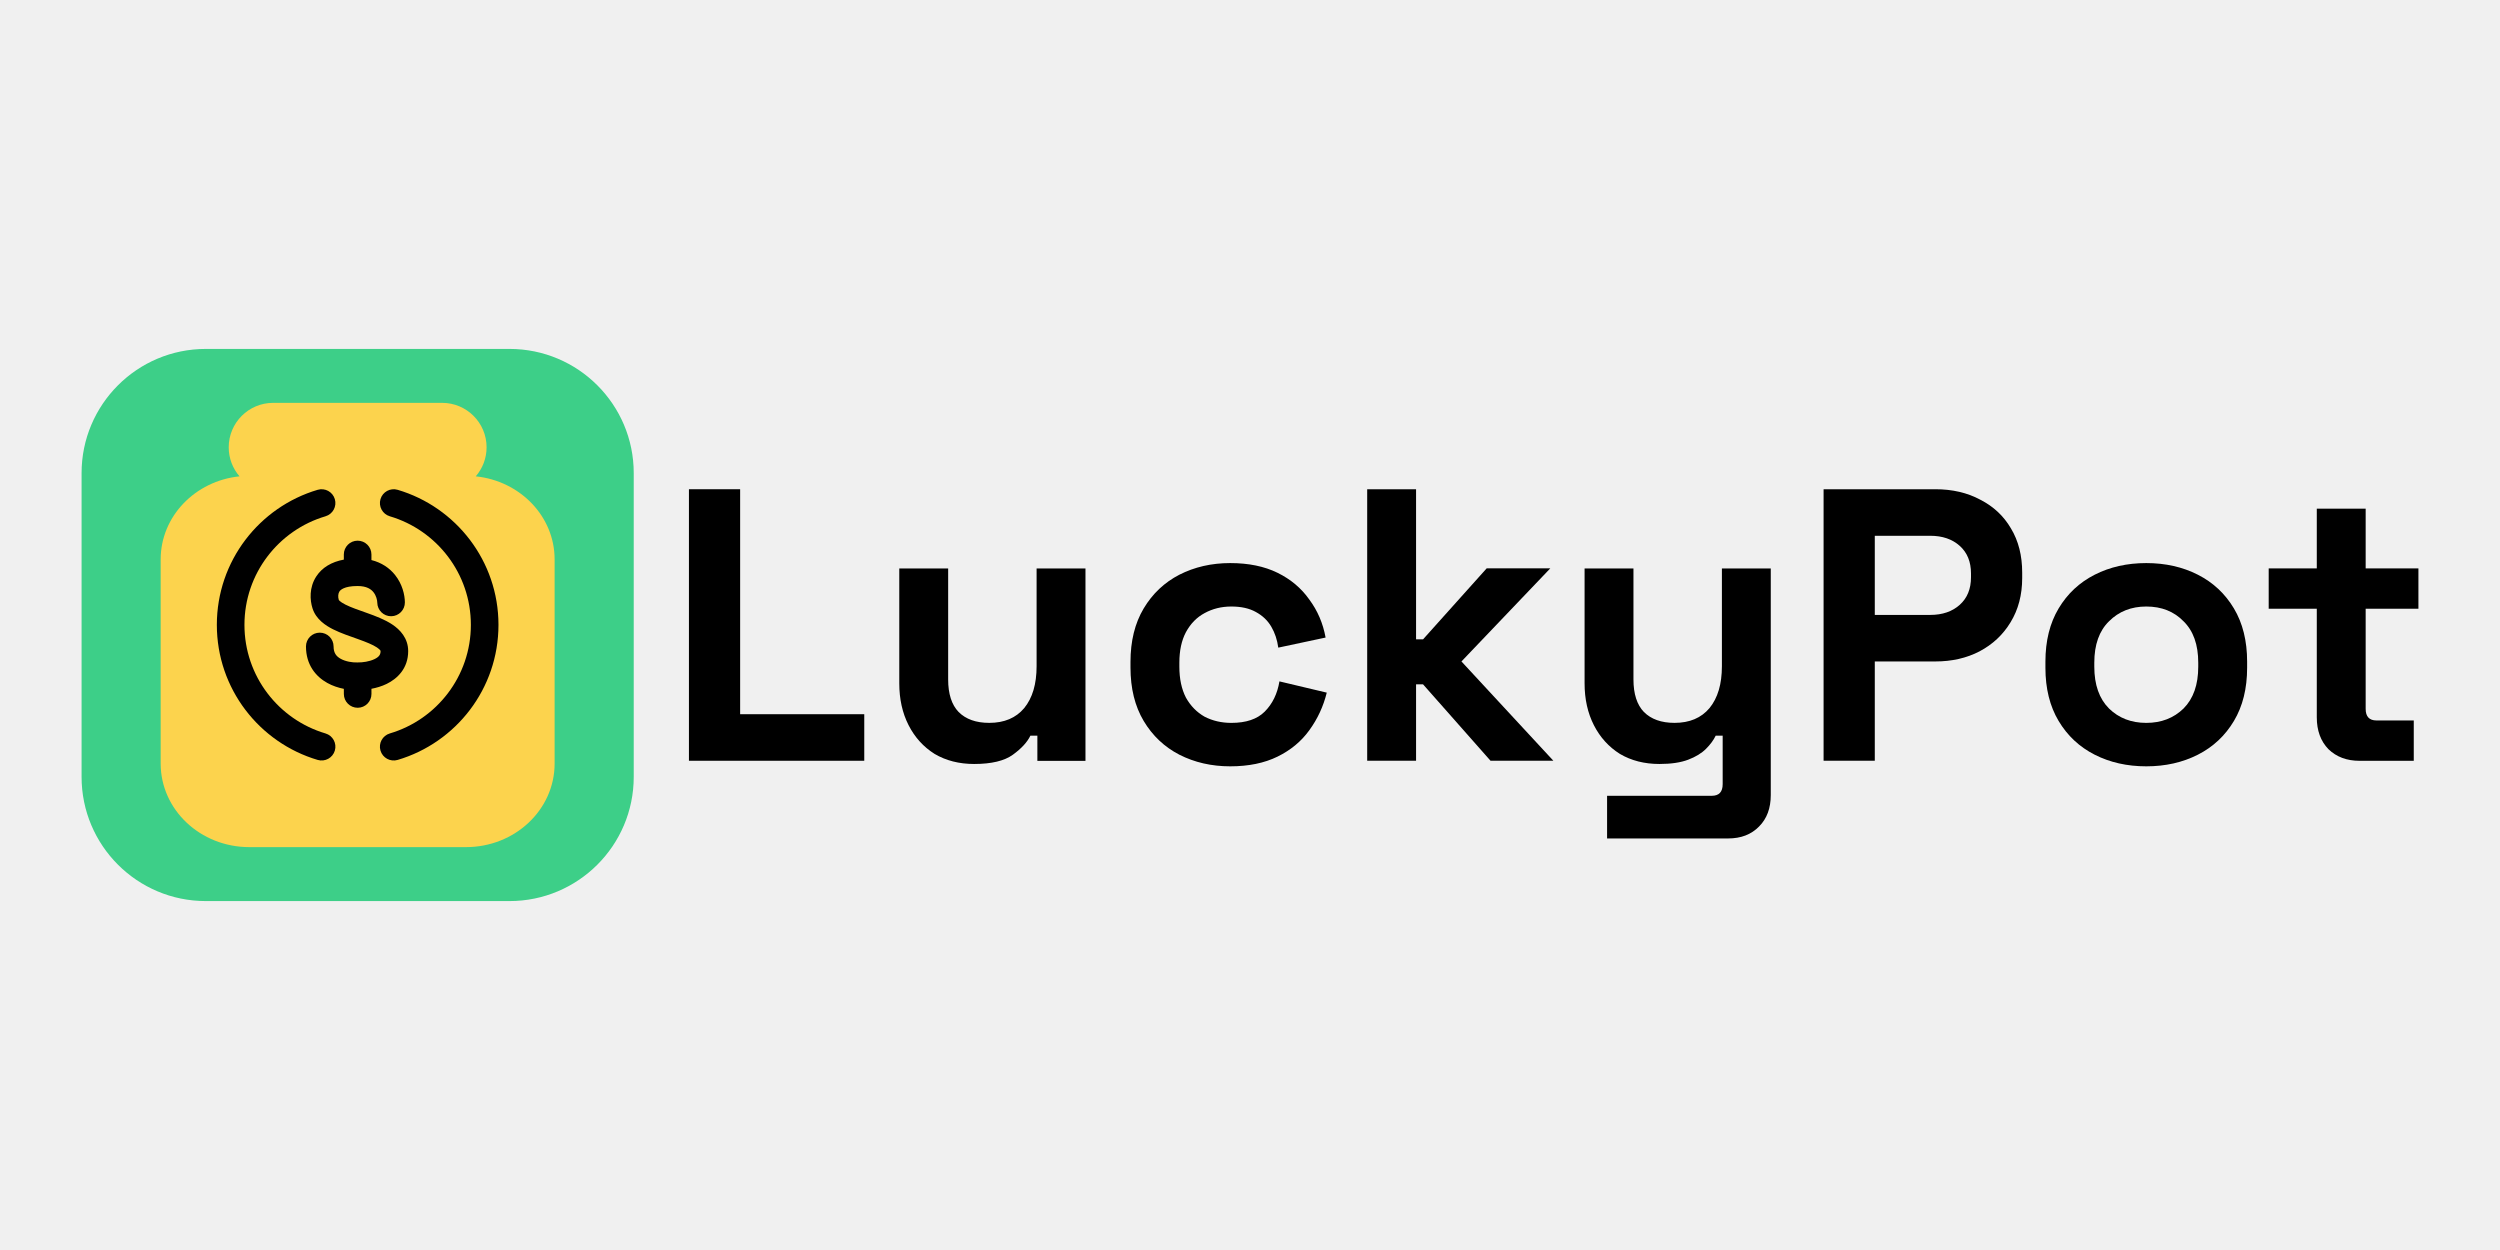
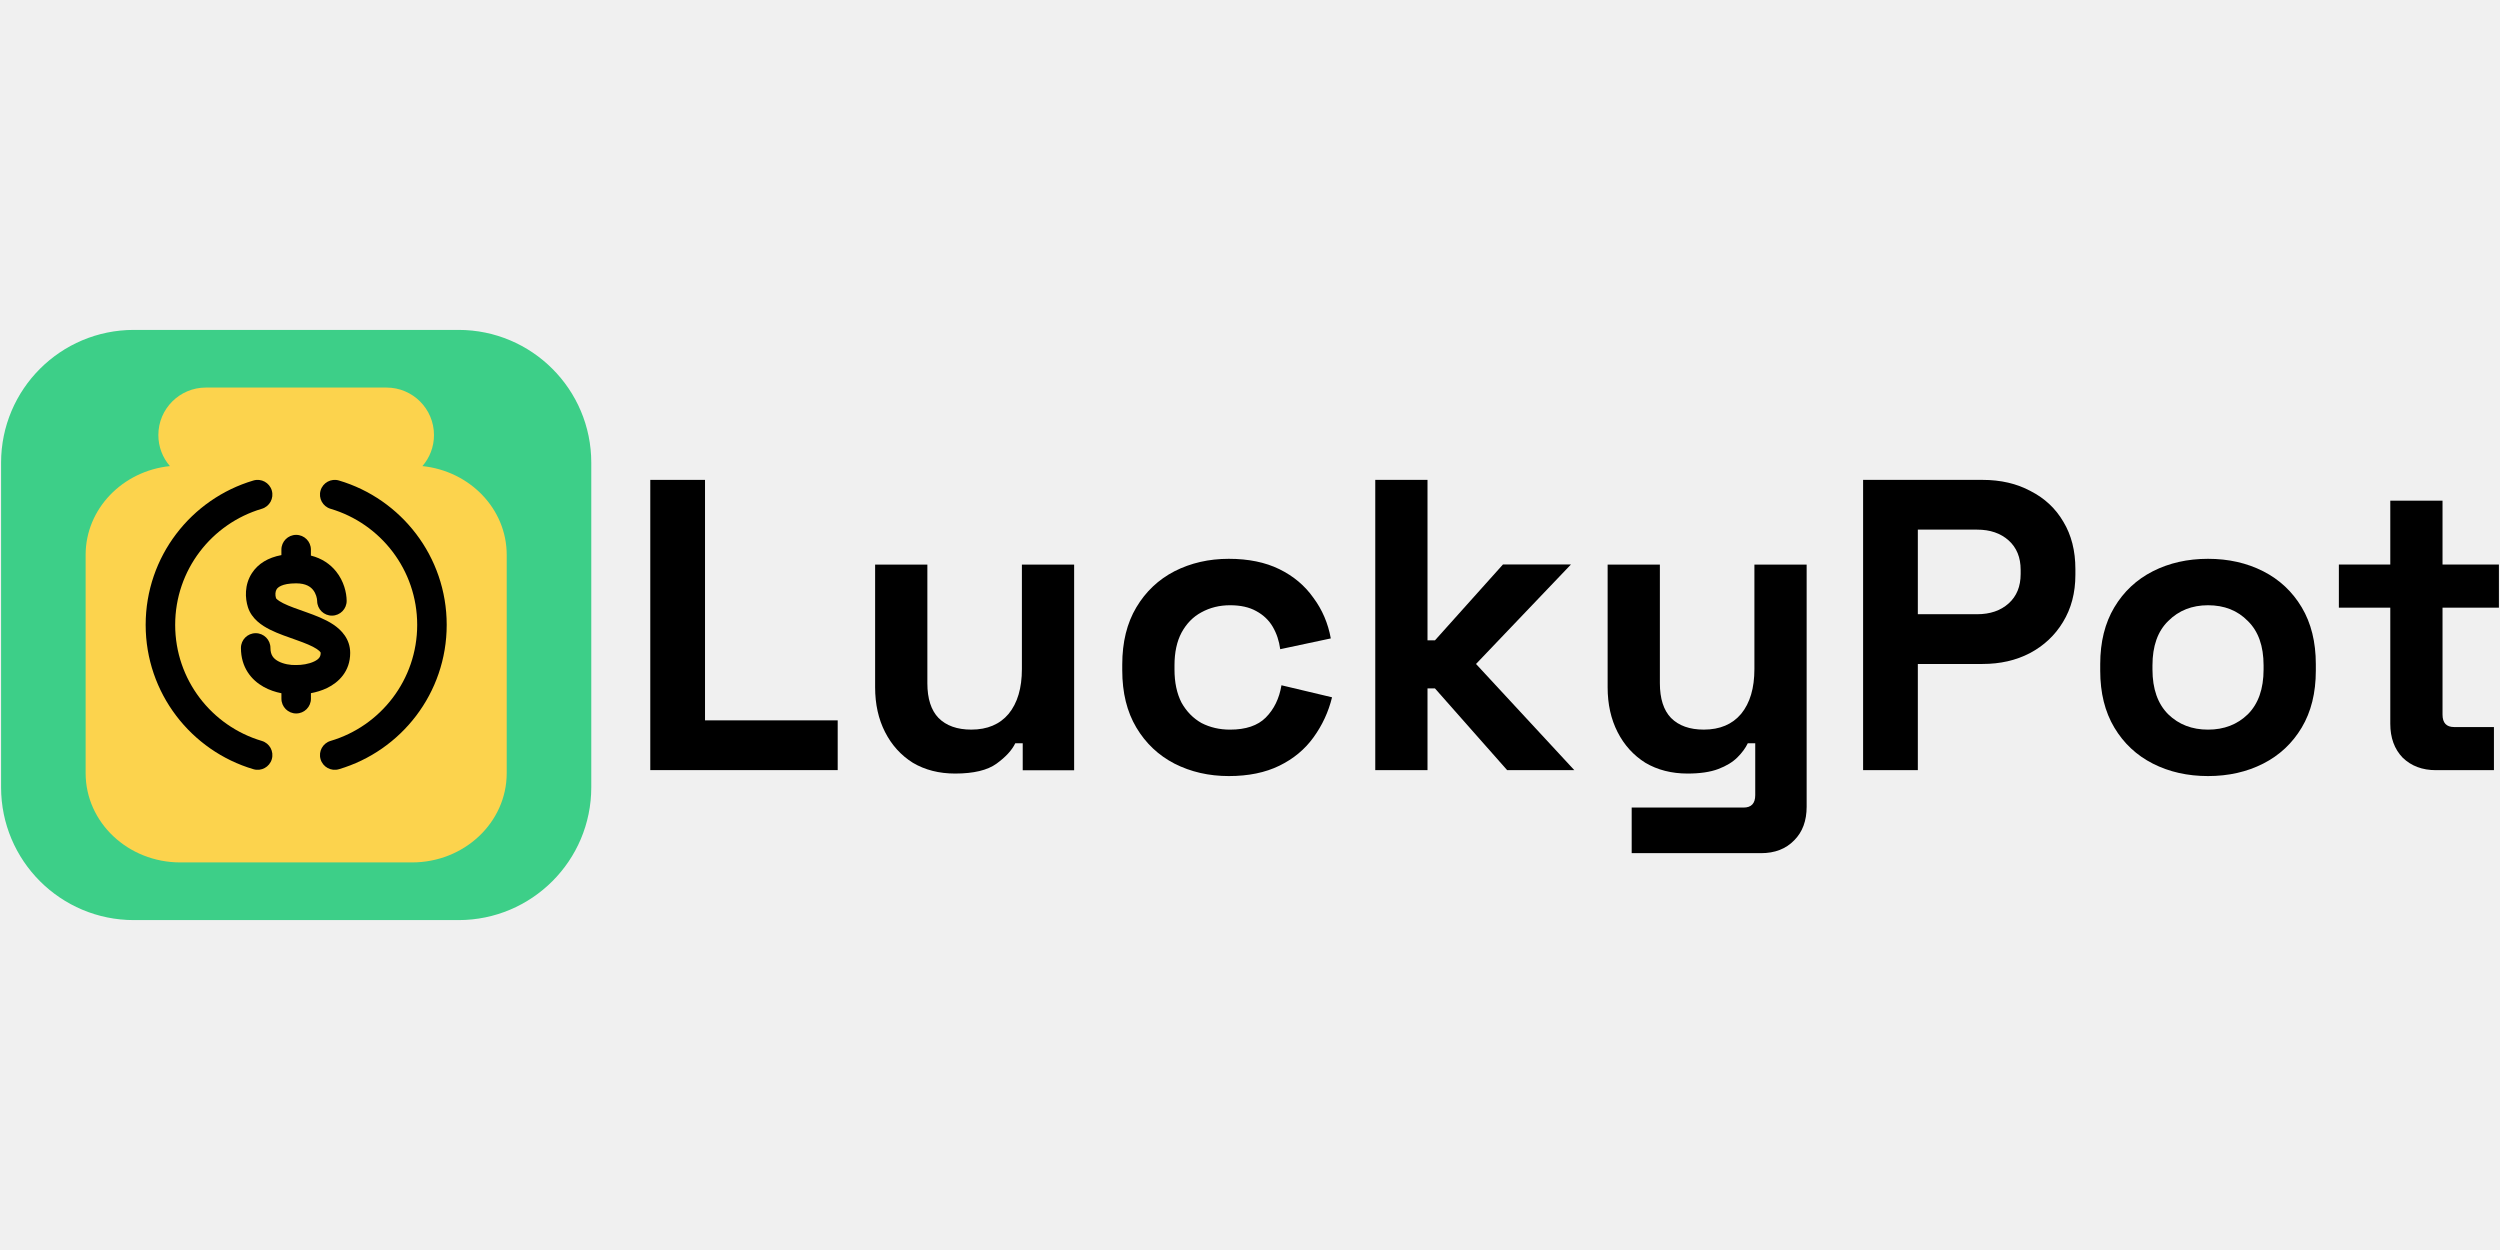
- <svg xmlns="http://www.w3.org/2000/svg" width="1024" height="512" viewBox="0 0 1024 512" fill="none">
+ <svg xmlns="http://www.w3.org/2000/svg" width="1024" height="512" viewBox="33 143 958 226" fill="none">
  <g clip-path="url(#clip0_4324_60)">
    <path d="M966.434 311.627C961.244 311.627 957.007 310.038 953.724 306.861C950.546 303.577 948.957 299.234 948.957 293.833V249.346H929.256V232.823H948.957V208.356H968.976V232.823H990.584V249.346H968.976V290.337C968.976 293.515 970.459 295.104 973.425 295.104H988.677V311.627H966.434Z" fill="black" />
    <path d="M879.114 313.889C871.276 313.889 864.232 312.301 857.983 309.123C851.733 305.946 846.808 301.338 843.207 295.301C839.605 289.263 837.805 282.008 837.805 273.534V270.992C837.805 262.519 839.605 255.263 843.207 249.226C846.808 243.188 851.733 238.581 857.983 235.403C864.232 232.226 871.276 230.637 879.114 230.637C886.952 230.637 893.996 232.226 900.245 235.403C906.494 238.581 911.42 243.188 915.021 249.226C918.622 255.263 920.423 262.519 920.423 270.992V273.534C920.423 282.008 918.622 289.263 915.021 295.301C911.42 301.338 906.494 305.946 900.245 309.123C893.996 312.301 886.952 313.889 879.114 313.889ZM879.114 296.095C885.257 296.095 890.341 294.135 894.366 290.216C898.391 286.192 900.404 280.472 900.404 273.058V271.469C900.404 264.054 898.391 258.388 894.366 254.469C890.447 250.444 885.363 248.431 879.114 248.431C872.97 248.431 867.886 250.444 863.861 254.469C859.836 258.388 857.824 264.054 857.824 271.469V273.058C857.824 280.472 859.836 286.192 863.861 290.216C867.886 294.135 872.97 296.095 879.114 296.095Z" fill="black" />
    <path d="M746.941 311.606V200.391H792.699C799.69 200.391 805.833 201.821 811.129 204.68C816.531 207.434 820.715 211.353 823.681 216.437C826.753 221.522 828.289 227.559 828.289 234.55V236.774C828.289 243.659 826.7 249.696 823.522 254.886C820.45 259.97 816.214 263.942 810.812 266.802C805.516 269.556 799.478 270.933 792.699 270.933H767.914V311.606H746.941ZM767.914 251.868H790.634C795.612 251.868 799.637 250.491 802.709 247.737C805.78 244.983 807.316 241.223 807.316 236.456V234.867C807.316 230.101 805.78 226.341 802.709 223.587C799.637 220.833 795.612 219.456 790.634 219.456H767.914V251.868Z" fill="black" />
    <path d="M658.26 343.432V325.955H701.158C704.124 325.955 705.607 324.366 705.607 321.188V301.329H702.747C701.899 303.129 700.575 304.93 698.775 306.73C696.974 308.531 694.538 310.014 691.466 311.179C688.395 312.344 684.475 312.927 679.709 312.927C673.566 312.927 668.164 311.55 663.503 308.796C658.949 305.936 655.4 302.017 652.858 297.039C650.316 292.061 649.045 286.341 649.045 279.88V232.852H669.064V278.291C669.064 284.223 670.494 288.671 673.354 291.637C676.32 294.603 680.503 296.086 685.905 296.086C692.049 296.086 696.815 294.073 700.205 290.048C703.594 285.917 705.289 280.198 705.289 272.889V232.852H725.308V325.637C725.308 331.039 723.719 335.329 720.541 338.506C717.364 341.79 713.127 343.432 707.831 343.432H658.26Z" fill="black" />
    <path d="M560.002 311.606V200.391H580.021V261.877H582.881L608.937 232.802H634.994L598.61 270.933L636.265 311.606H610.526L582.881 280.307H580.021V311.606H560.002Z" fill="black" />
    <path d="M503.879 313.889C496.253 313.889 489.315 312.301 483.066 309.123C476.923 305.946 472.05 301.338 468.449 295.301C464.848 289.263 463.047 281.955 463.047 273.375V271.151C463.047 262.571 464.848 255.263 468.449 249.226C472.05 243.188 476.923 238.581 483.066 235.403C489.315 232.226 496.253 230.637 503.879 230.637C511.4 230.637 517.861 231.961 523.263 234.609C528.665 237.257 533.008 240.911 536.291 245.571C539.681 250.126 541.905 255.316 542.964 261.142L523.581 265.272C523.157 262.095 522.204 259.235 520.721 256.693C519.238 254.151 517.119 252.138 514.366 250.656C511.718 249.173 508.381 248.431 504.356 248.431C500.331 248.431 496.677 249.332 493.393 251.132C490.216 252.827 487.673 255.422 485.767 258.917C483.966 262.307 483.066 266.491 483.066 271.469V273.058C483.066 278.036 483.966 282.273 485.767 285.768C487.673 289.157 490.216 291.752 493.393 293.553C496.677 295.248 500.331 296.095 504.356 296.095C510.393 296.095 514.948 294.559 518.02 291.487C521.197 288.31 523.21 284.179 524.057 279.095L543.441 283.702C542.064 289.316 539.681 294.453 536.291 299.114C533.008 303.668 528.665 307.27 523.263 309.917C517.861 312.565 511.4 313.889 503.879 313.889Z" fill="black" />
    <path d="M399.01 312.927C392.866 312.927 387.464 311.55 382.804 308.796C378.249 305.936 374.701 302.017 372.159 297.039C369.617 292.061 368.346 286.341 368.346 279.88V232.852H388.365V278.291C388.365 284.223 389.795 288.671 392.655 291.637C395.62 294.603 399.804 296.086 405.206 296.086C411.35 296.086 416.116 294.073 419.505 290.048C422.895 285.917 424.59 280.198 424.59 272.889V232.852H444.609V311.656H424.907V301.329H422.048C420.777 303.977 418.393 306.572 414.898 309.114C411.403 311.656 406.106 312.927 399.01 312.927Z" fill="black" />
    <path d="M282.189 311.606V200.391H303.162V292.541H354.004V311.606H282.189Z" fill="black" />
    <path d="M33.414 193.805C33.414 165.701 56.197 142.918 84.301 142.918H208.691C236.795 142.918 259.578 165.701 259.578 193.805V318.195C259.578 346.299 236.795 369.082 208.691 369.082H84.301C56.197 369.082 33.414 346.299 33.414 318.195V193.805Z" fill="#3DCF88" />
    <path d="M199.304 183.212C199.304 187.76 197.635 191.919 194.877 195.109C213.041 196.991 227.172 211.5 227.172 229.12V312.763C227.172 331.661 210.917 346.981 190.866 346.981H102.118C82.067 346.981 65.812 331.661 65.812 312.763V229.12C65.812 211.501 79.943 196.991 98.106 195.109C95.348 191.919 93.68 187.76 93.68 183.212C93.68 173.16 101.828 165.012 111.88 165.012H181.104C191.155 165.012 199.304 173.16 199.304 183.212Z" fill="#FCD34D" />
    <path d="M88.818 255.944C88.818 229.77 106.251 207.68 130.125 200.623C133.119 199.74 136.264 201.45 137.149 204.444C138.033 207.439 136.322 210.583 133.328 211.468C114.127 217.143 100.127 234.916 100.127 255.944C100.127 276.972 114.128 294.745 133.328 300.42C136.322 301.306 138.034 304.449 137.149 307.444C136.264 310.438 133.119 312.148 130.125 311.265C106.251 304.209 88.819 282.118 88.818 255.944ZM192.867 255.944C192.867 234.916 178.866 217.143 159.666 211.468C156.672 210.583 154.961 207.439 155.845 204.444C156.73 201.45 159.874 199.74 162.868 200.623C186.743 207.68 204.175 229.77 204.175 255.944C204.175 282.118 186.742 304.209 162.868 311.265C159.875 312.148 156.73 310.438 155.845 307.444C154.96 304.449 156.671 301.306 159.666 300.42C178.866 294.745 192.867 276.972 192.867 255.944ZM125.327 264.79C125.328 261.668 127.859 259.136 130.981 259.136C134.103 259.136 136.634 261.668 136.635 264.79C136.635 267.506 137.798 268.872 139.54 269.842C141.617 270.999 144.395 271.405 146.276 271.338L146.425 271.333H146.574C148.504 271.368 151.318 270.983 153.415 269.963C155.306 269.045 155.883 268.085 155.884 266.711C155.884 266.614 155.88 266.559 155.773 266.402C155.615 266.171 155.233 265.756 154.404 265.204C152.646 264.035 150.033 262.989 146.618 261.769C143.502 260.656 139.602 259.362 136.431 257.766C133.431 256.256 129.447 253.71 128.005 249.18C126.938 245.826 126.581 240.649 129.557 236.094C131.914 232.485 135.753 230.163 140.832 229.214V227.127C140.826 224.005 143.353 221.468 146.475 221.462C149.597 221.456 152.134 223.983 152.14 227.105V229.402C156.328 230.454 159.537 232.664 161.797 235.487C164.791 239.226 165.803 243.615 165.839 246.695C165.874 249.817 163.372 252.374 160.251 252.41C157.129 252.446 154.567 249.945 154.531 246.822C154.518 245.778 154.102 243.977 152.968 242.56C152.028 241.386 150.269 240.037 146.475 240.036C140.83 240.036 139.38 241.738 139.026 242.278C138.485 243.107 138.372 244.477 138.778 245.751C138.741 245.637 138.978 246.385 141.516 247.662C143.886 248.854 146.854 249.843 150.423 251.118C153.691 252.286 157.586 253.737 160.665 255.784C163.825 257.885 167.192 261.359 167.192 266.711C167.191 273.776 162.748 278.002 158.363 280.134C156.336 281.119 154.179 281.744 152.145 282.127L152.151 284.237C152.156 287.359 149.631 289.896 146.508 289.902C143.386 289.907 140.849 287.381 140.843 284.259L140.837 282.15C138.616 281.713 136.252 280.952 134.04 279.72C129.328 277.096 125.327 272.268 125.327 264.79Z" fill="black" />
  </g>
  <defs>
    <clipPath id="clip0_4324_60">
      <rect width="512" height="1024" fill="white" transform="translate(1024 4.47605e-05) rotate(90)" />
    </clipPath>
  </defs>
</svg>
